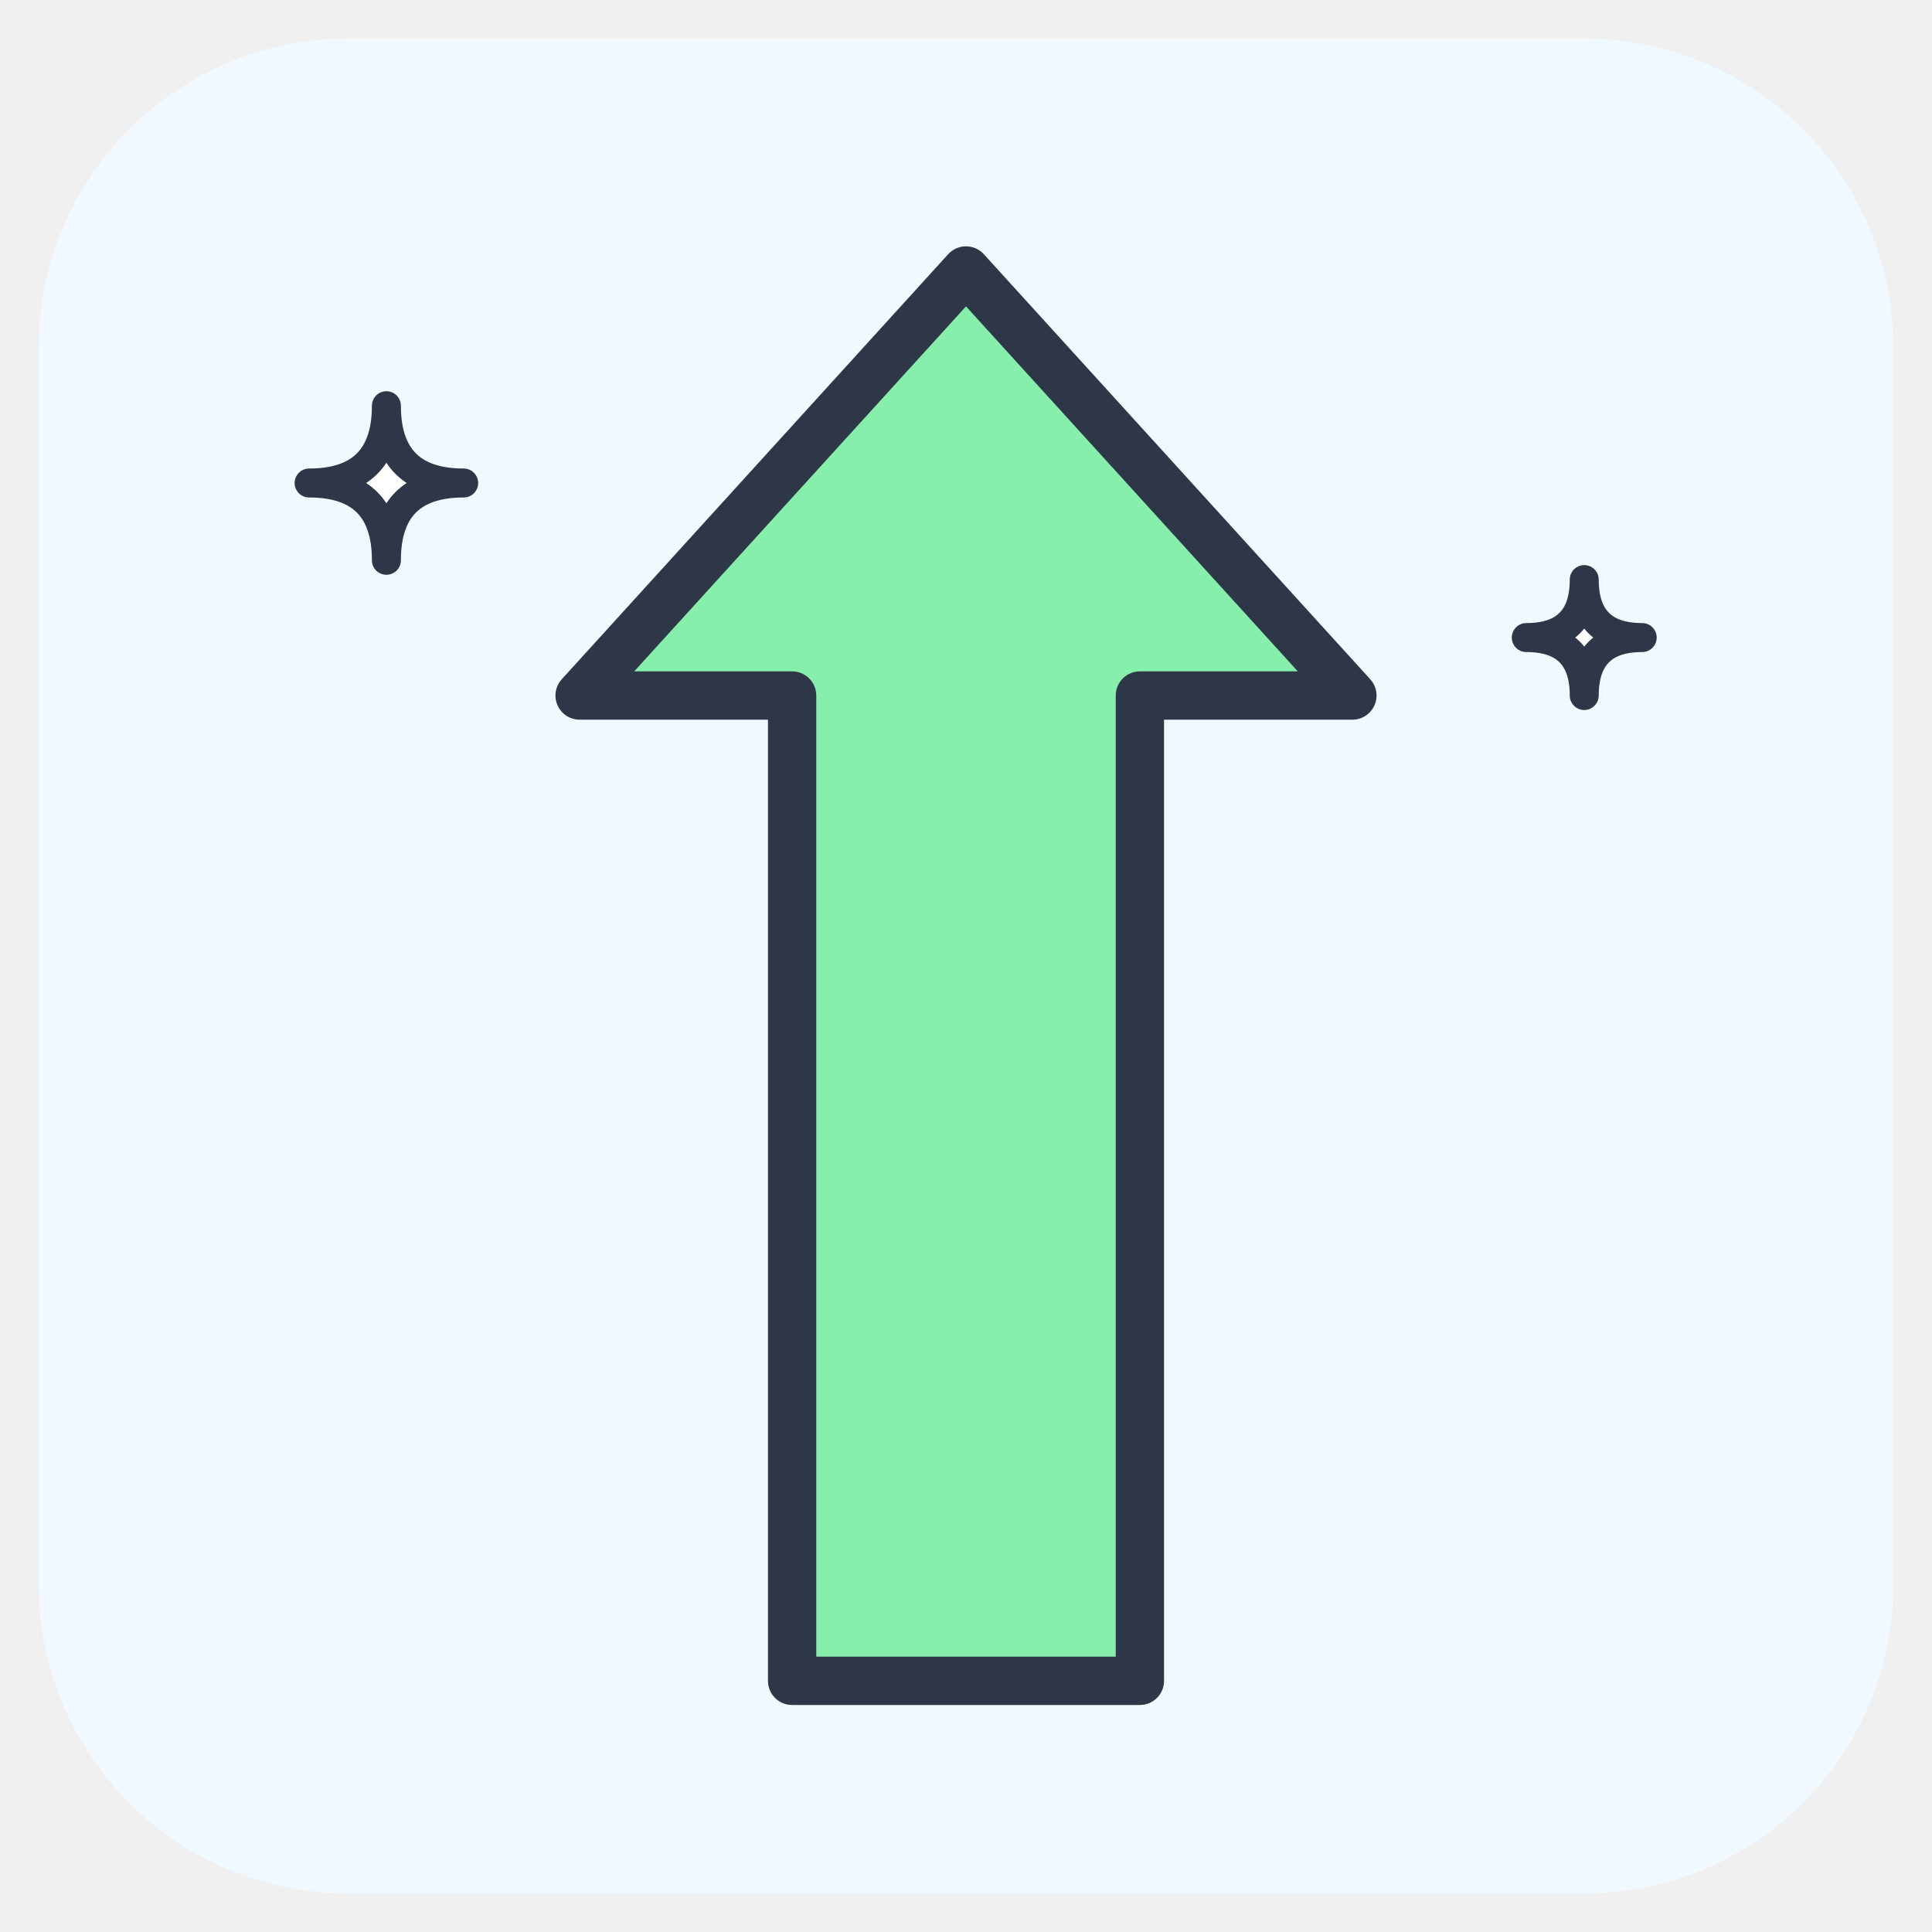
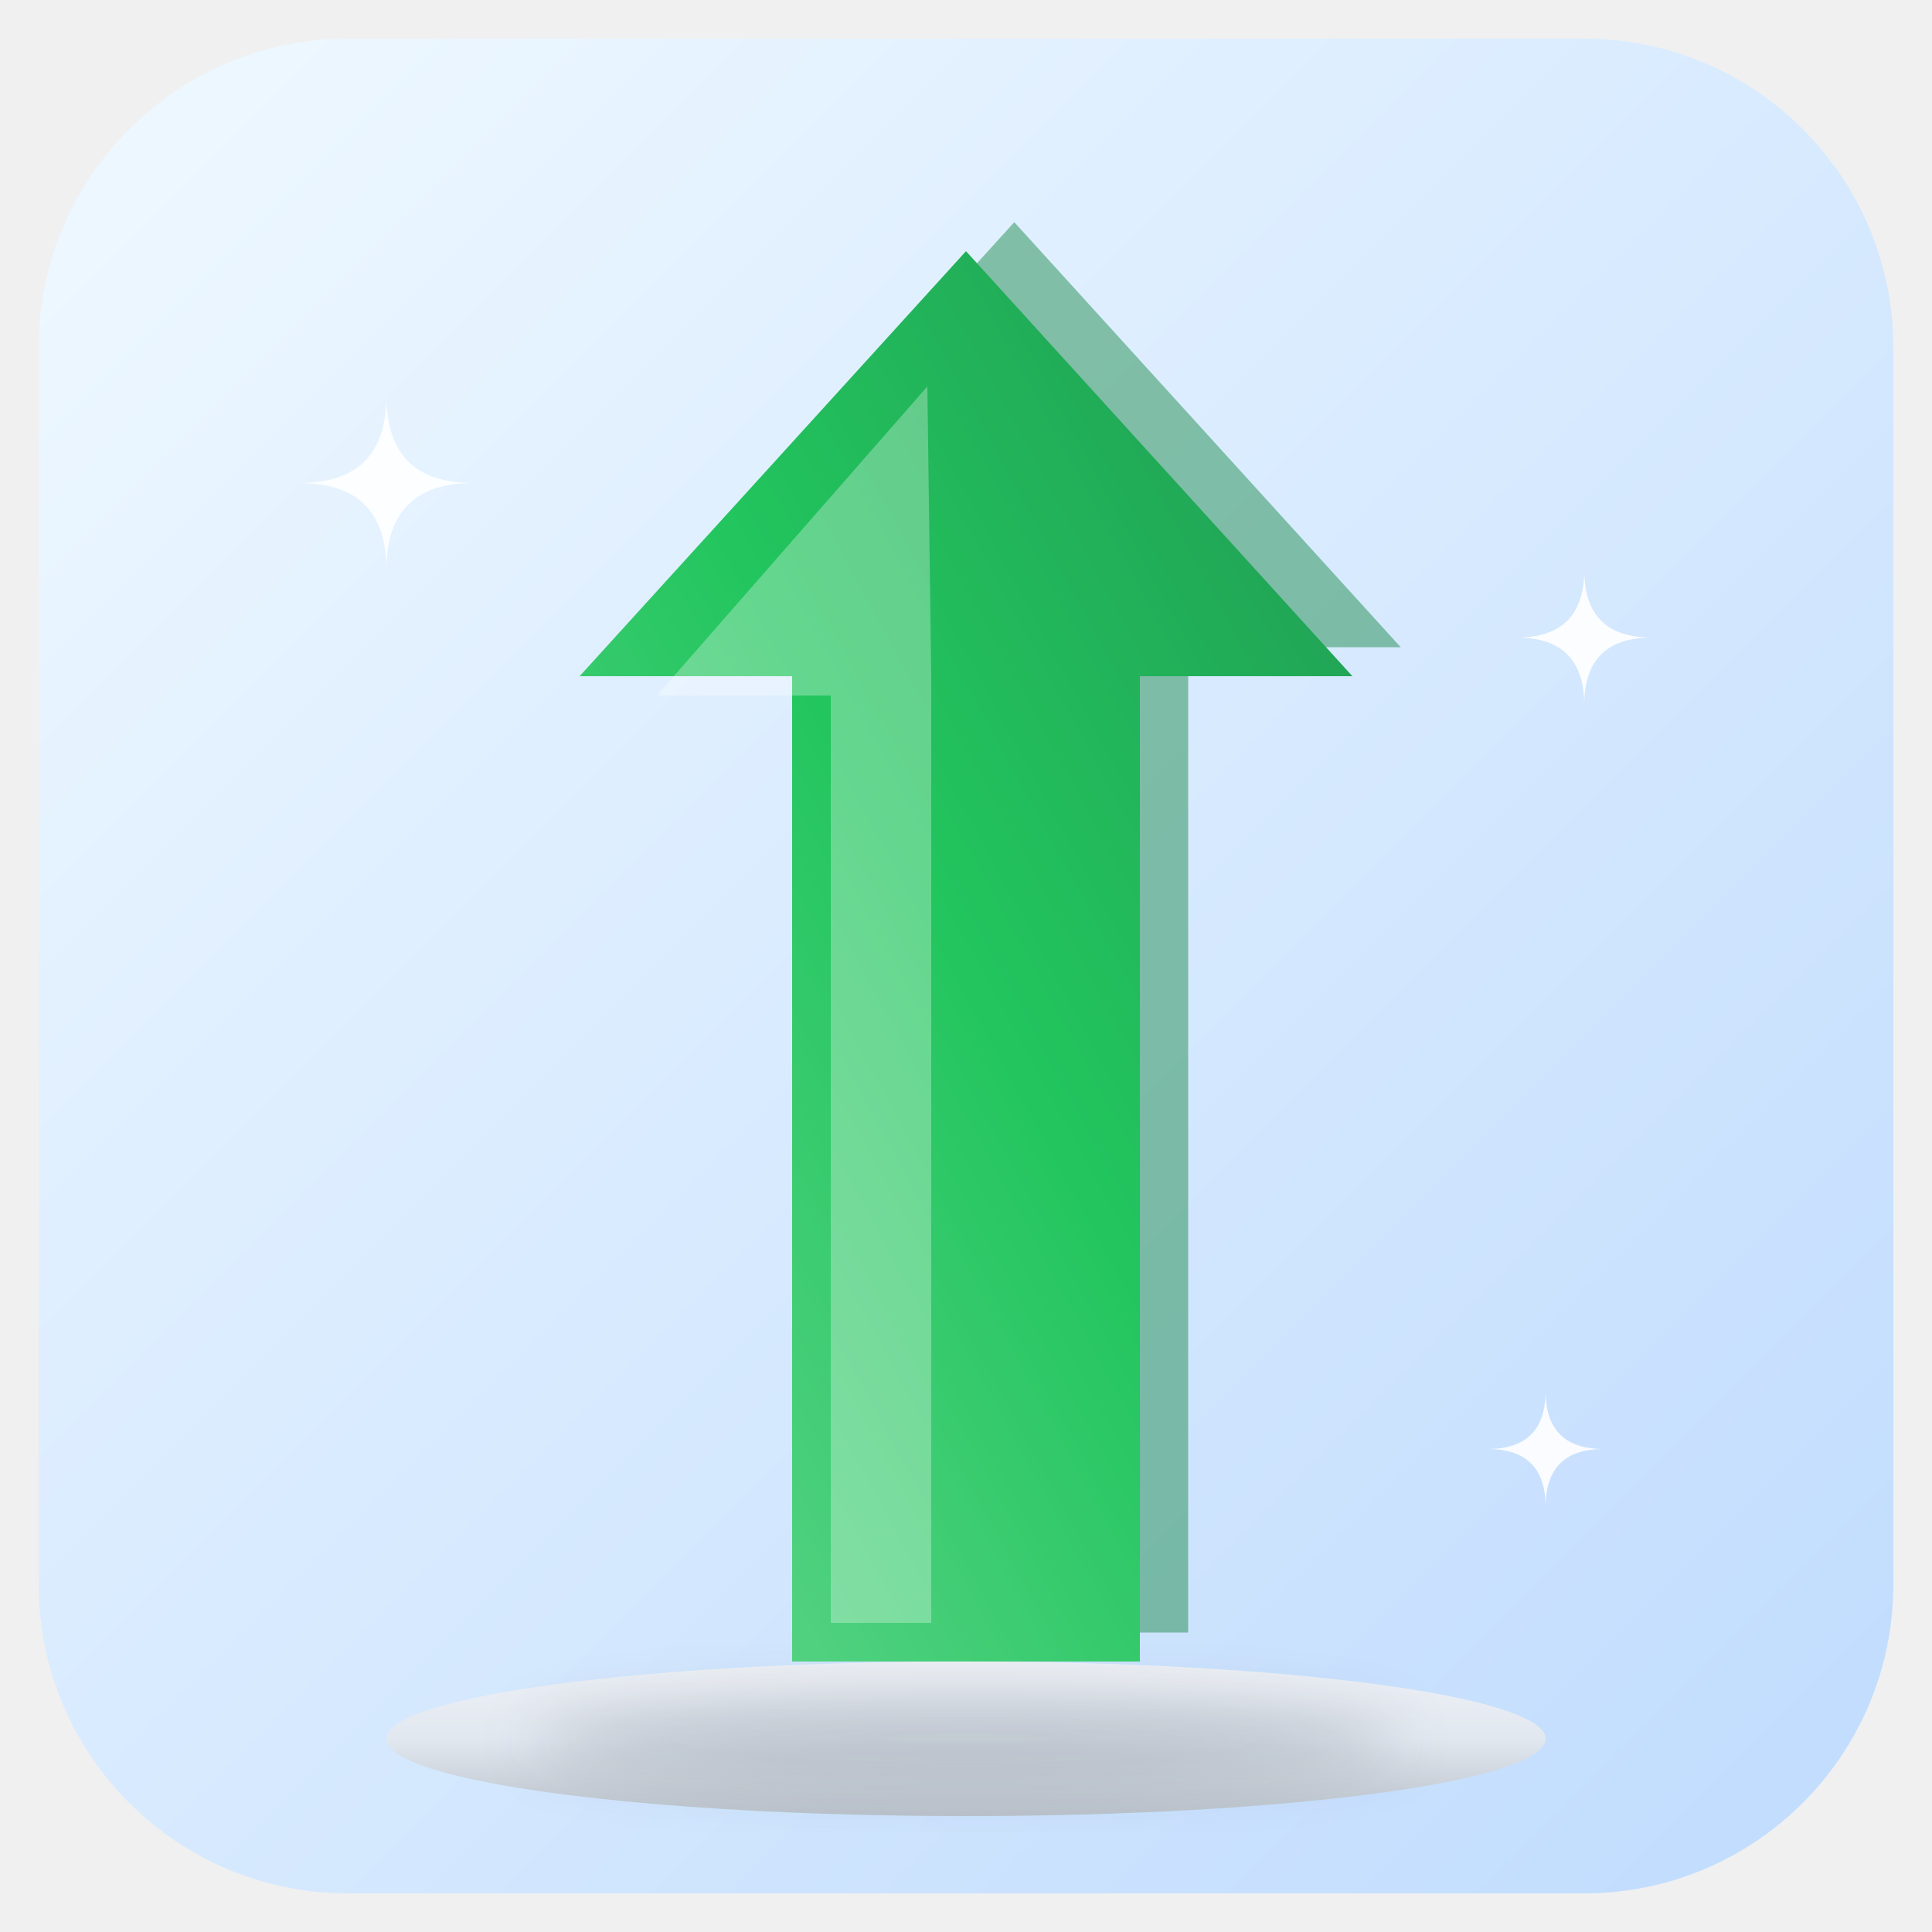
<svg xmlns="http://www.w3.org/2000/svg" viewBox="0 0 200 200" role="img" aria-label="למעלה">
-   <rect x="4" y="4" width="192" height="192" rx="32" fill="#F0F9FF" />
-   <g stroke="#2D3748" stroke-width="5" stroke-linejoin="round" stroke-linecap="round">
-     <polygon transform="translate(100 174) rotate(-90)" points="0,-18 102,-18 102,-40 146,0 102,40 102,18 0,18" fill="#86EFAC" />
-     <path d="M40 42 Q40 50 48 50 Q40 50 40 58 Q40 50 32 50 Q40 50 40 42Z" fill="#fff" stroke-width="3" />
-     <path d="M164 60 Q164 66 170 66 Q164 66 164 72 Q164 66 158 66 Q164 66 164 60Z" fill="#fff" stroke-width="3" />
+   <defs>
+     <linearGradient id="up-down-word-g0" x1="0" y1="0" x2="1" y2="1">
+       <stop offset="0" stop-color="#F0F9FF" />
+       <stop offset="1" stop-color="#BFDBFE" />
+     </linearGradient>
+     <linearGradient id="up-down-word-g1" x1="0" y1="0" x2="0" y2="1">
+       <stop offset="0" stop-color="#eef1f6" />
+       <stop offset=".5" stop-color="#E2E8F0" />
+       <stop offset="1" stop-color="#bbc2cb" />
+     </linearGradient>
+     <linearGradient id="up-down-word-g2" x1="0" y1="0" x2="1" y2="1">
+       <stop offset="0" stop-color="#64d68e" />
+       <stop offset=".5" stop-color="#22C55E" />
+       <stop offset="1" stop-color="#219953" />
+     </linearGradient>
+     <filter id="up-down-word-blur" x="-30%" y="-60%" width="160%" height="220%">
+       <feGaussianBlur stdDeviation="3" />
+     </filter>
+   </defs>
+   <rect x="4" y="4" width="192" height="192" rx="32" fill="url(#up-down-word-g0)" />
+   <ellipse cx="100" cy="180" rx="60" ry="8" fill="url(#up-down-word-g1)" />
+   <ellipse cx="100" cy="180" rx="45" ry="4.4" fill="#1E293B" opacity="0.18" filter="url(#up-down-word-blur)" />
+   <g transform="translate(100 172) rotate(-90)">
+     <polygon points="0,-18 102,-18 102,-40 146,0 102,40 102,18 0,18" fill="#218e50" transform="translate(3 5)" opacity=".5" />
+     <polygon points="0,-18 102,-18 102,-40 146,0 102,40 102,18 0,18" fill="url(#up-down-word-g2)" />
+     <polygon points="4,-14 100,-14 100,-32 132,-4 102,-3.6 4,-3.6" fill="#fff" opacity=".3" />
  </g>
+   <path d="M40 41 Q40 50 49 50 Q40 50 40 59 Q40 50 31 50 Q40 50 40 41Z" fill="#fff" opacity="0.9" />
+   <path d="M164 59 Q164 66 171 66 Q164 66 164 73 Q164 66 157 66 Q164 66 164 59Z" fill="#fff" opacity="0.9" />
+   <path d="M160 144 Q160 150 166 150 Q160 150 160 156 Q160 150 154 150 Q160 150 160 144Z" fill="#fff" opacity="0.9" />
</svg>
